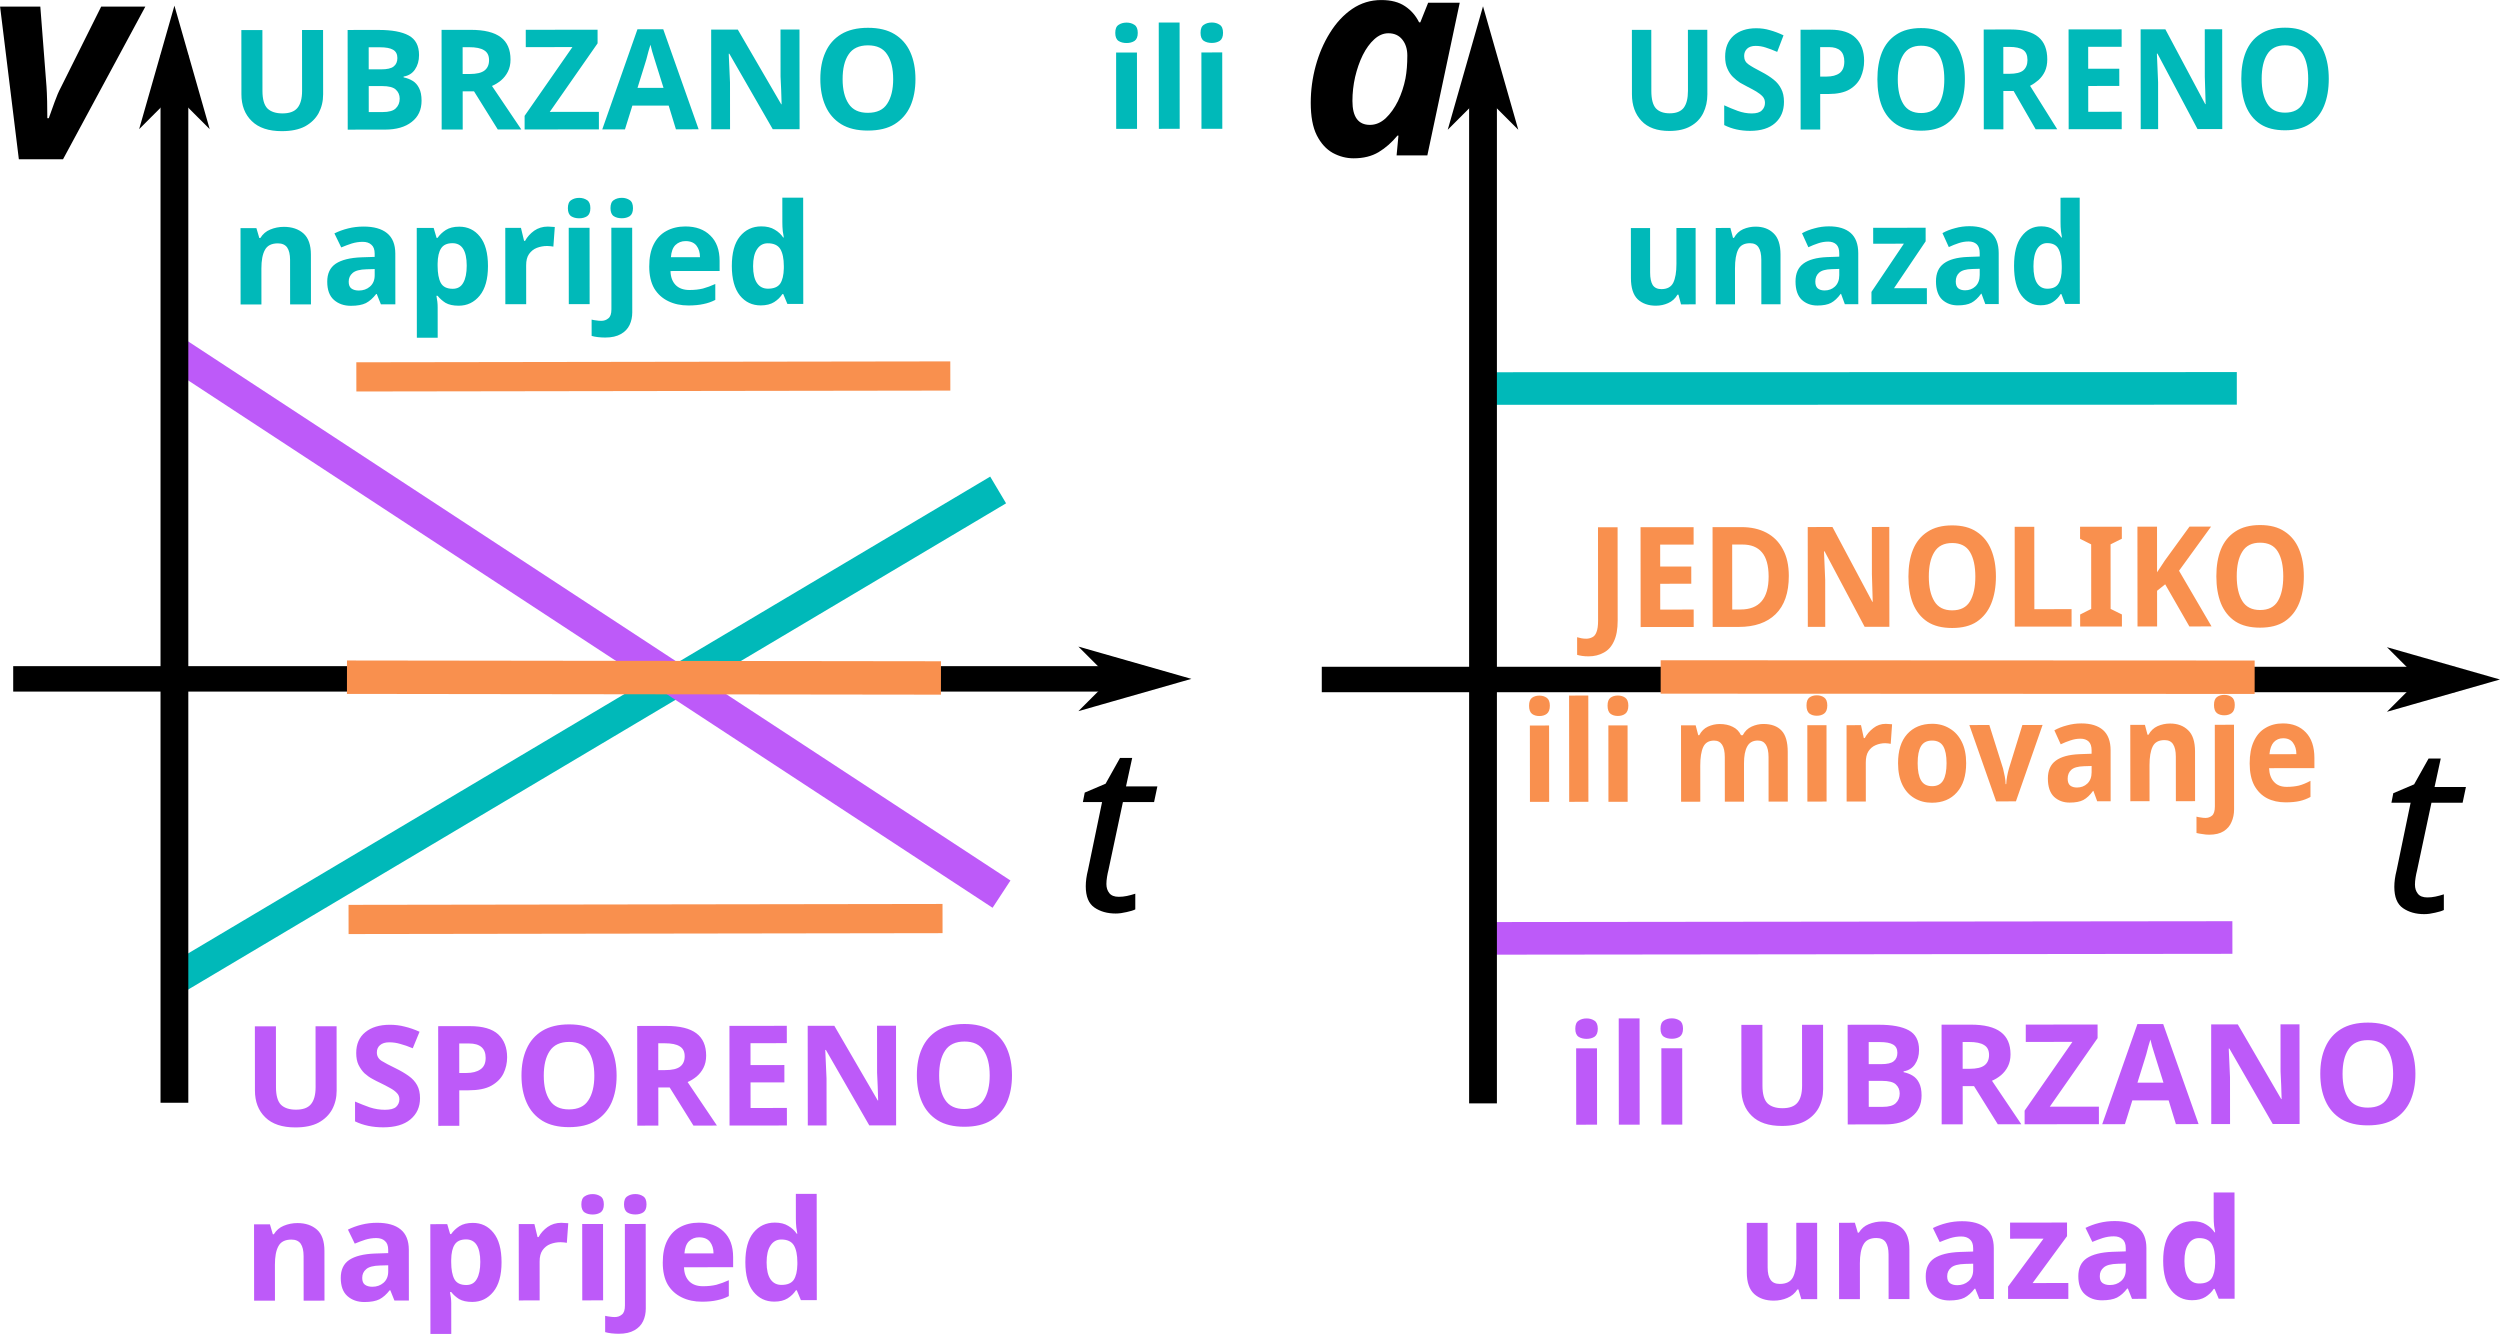
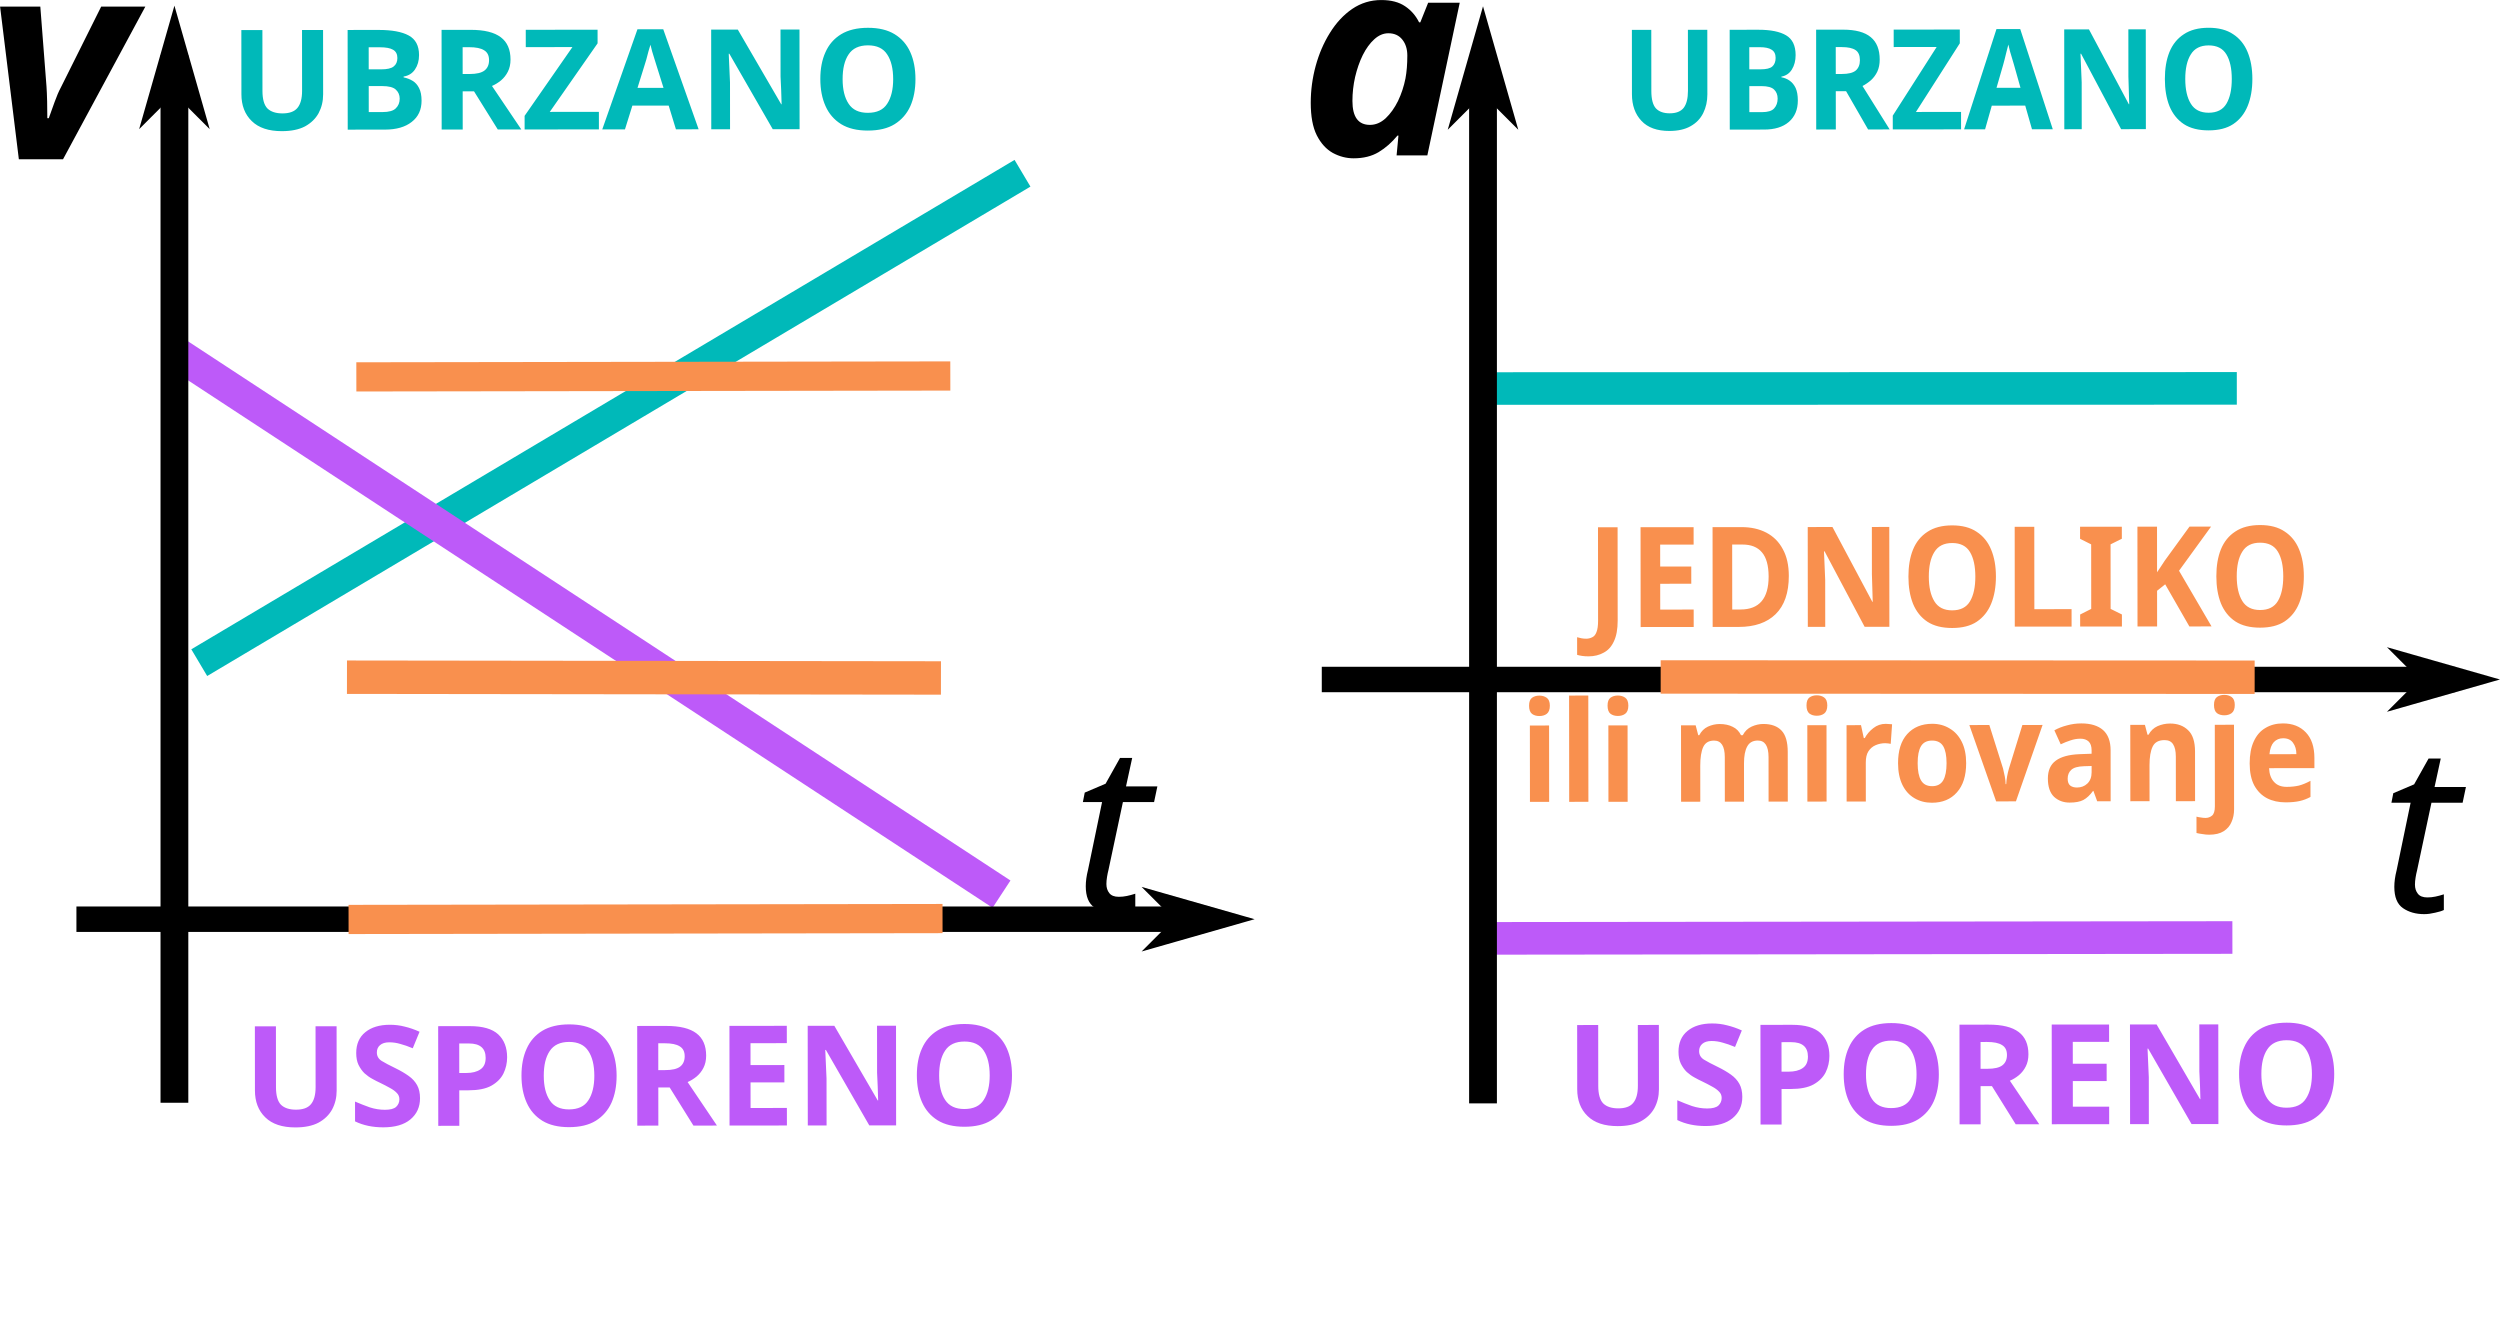
<svg xmlns="http://www.w3.org/2000/svg" width="189.297mm" height="101.016mm" viewBox="0 0 189.297 101.016" version="1.1" id="svg5">
  <defs id="defs2">
    <marker style="overflow:visible" id="marker19317" refX="0" refY="0" orient="auto">
      <path transform="matrix(-0.3,0,0,-0.3,0.69,0)" d="M 8.719,4.034 -2.207,0.016 8.719,-4.002 c -1.745,2.372 -1.735,5.617 -6e-7,8.035 z" style="fill:context-stroke;fill-rule:evenodd;stroke:context-stroke;stroke-width:0.625;stroke-linejoin:round" id="path19315" />
    </marker>
    <marker style="overflow:visible" id="marker19307" refX="0" refY="0" orient="auto">
      <path transform="matrix(-0.2,0,0,-0.2,-1.2,0)" style="fill:context-stroke;fill-rule:evenodd;stroke:context-stroke;stroke-width:1pt" d="M 0,0 5,-5 -12.5,0 5,5 Z" id="path19305" />
    </marker>
    <marker style="overflow:visible" id="marker19297" refX="0" refY="0" orient="auto">
      <path transform="matrix(-0.3,0,0,-0.3,0.69,0)" d="M 8.719,4.034 -2.207,0.016 8.719,-4.002 c -1.745,2.372 -1.735,5.617 -6e-7,8.035 z" style="fill:context-stroke;fill-rule:evenodd;stroke:context-stroke;stroke-width:0.625;stroke-linejoin:round" id="path19295" />
    </marker>
    <marker style="overflow:visible" id="Arrow2Send" refX="0" refY="0" orient="auto">
      <path transform="matrix(-0.3,0,0,-0.3,0.69,0)" d="M 8.719,4.034 -2.207,0.016 8.719,-4.002 c -1.745,2.372 -1.735,5.617 -6e-7,8.035 z" style="fill:context-stroke;fill-rule:evenodd;stroke:context-stroke;stroke-width:0.625;stroke-linejoin:round" id="path19005" />
    </marker>
    <marker style="overflow:visible" id="Arrow1Mend" refX="0" refY="0" orient="auto">
      <path transform="matrix(-0.4,0,0,-0.4,-4,0)" style="fill:context-stroke;fill-rule:evenodd;stroke:context-stroke;stroke-width:1pt" d="M 0,0 5,-5 -12.5,0 5,5 Z" id="path18981" />
    </marker>
    <marker style="overflow:visible" id="marker19233" refX="0" refY="0" orient="auto">
      <path transform="matrix(-0.2,0,0,-0.2,-1.2,0)" style="fill:context-stroke;fill-rule:evenodd;stroke:context-stroke;stroke-width:1pt" d="M 0,0 5,-5 -12.5,0 5,5 Z" id="path18987" />
    </marker>
    <marker style="overflow:visible" id="Arrow1Send" refX="0" refY="0" orient="auto">
      <path transform="matrix(-0.2,0,0,-0.2,-1.2,0)" style="fill:context-stroke;fill-rule:evenodd;stroke:context-stroke;stroke-width:1pt" d="M 0,0 5,-5 -12.5,0 5,5 Z" id="path954" />
    </marker>
    <marker style="overflow:visible" id="Arrow1Lend" refX="0" refY="0" orient="auto">
      <path transform="matrix(-0.8,0,0,-0.8,-10,0)" style="fill:context-stroke;fill-rule:evenodd;stroke:context-stroke;stroke-width:1pt" d="M 0,0 5,-5 -12.5,0 5,5 Z" id="path942" />
    </marker>
    <marker style="overflow:visible" id="Arrow1Lstart" refX="0" refY="0" orient="auto">
      <path transform="matrix(0.8,0,0,0.8,10,0)" style="fill:context-stroke;fill-rule:evenodd;stroke:context-stroke;stroke-width:1pt" d="M 0,0 5,-5 -12.5,0 5,5 Z" id="path939" />
    </marker>
    <marker style="overflow:visible" id="Arrow1Send-6" refX="0" refY="0" orient="auto">
      <path transform="matrix(-0.2,0,0,-0.2,-1.2,0)" style="fill:context-stroke;fill-rule:evenodd;stroke:context-stroke;stroke-width:1pt" d="M 0,0 5,-5 -12.5,0 5,5 Z" id="path954-4" />
    </marker>
    <marker style="overflow:visible" id="Arrow1Send-4" refX="0" refY="0" orient="auto">
      <path transform="matrix(-0.2,0,0,-0.2,-1.2,0)" style="fill:context-stroke;fill-rule:evenodd;stroke:context-stroke;stroke-width:1pt" d="M 0,0 5,-5 -12.5,0 5,5 Z" id="path954-9" />
    </marker>
    <marker style="overflow:visible" id="Arrow1Send-6-1" refX="0" refY="0" orient="auto">
      <path transform="matrix(-0.2,0,0,-0.2,-1.2,0)" style="fill:context-stroke;fill-rule:evenodd;stroke:context-stroke;stroke-width:1pt" d="M 0,0 5,-5 -12.5,0 5,5 Z" id="path954-4-0" />
    </marker>
    <marker style="overflow:visible" id="Arrow1Send-7" refX="0" refY="0" orient="auto">
      <path transform="matrix(-0.2,0,0,-0.2,-1.2,0)" style="fill:context-stroke;fill-rule:evenodd;stroke:context-stroke;stroke-width:1pt" d="M 0,0 5,-5 -12.5,0 5,5 Z" id="path954-6" />
    </marker>
    <marker style="overflow:visible" id="Arrow1Send-6-13" refX="0" refY="0" orient="auto">
      <path transform="matrix(-0.2,0,0,-0.2,-1.2,0)" style="fill:context-stroke;fill-rule:evenodd;stroke:context-stroke;stroke-width:1pt" d="M 0,0 5,-5 -12.5,0 5,5 Z" id="path954-4-2" />
    </marker>
    <marker style="overflow:visible" id="marker19317-1" refX="0" refY="0" orient="auto">
      <path transform="matrix(-0.3,0,0,-0.3,0.69,0)" d="M 8.719,4.034 -2.207,0.016 8.719,-4.002 c -1.745,2.372 -1.735,5.617 -6e-7,8.035 z" style="fill:context-stroke;fill-rule:evenodd;stroke:context-stroke;stroke-width:0.625;stroke-linejoin:round" id="path19315-5" />
    </marker>
    <marker style="overflow:visible" id="marker19297-9" refX="0" refY="0" orient="auto">
      <path transform="matrix(-0.3,0,0,-0.3,0.69,0)" d="M 8.719,4.034 -2.207,0.016 8.719,-4.002 c -1.745,2.372 -1.735,5.617 -6e-7,8.035 z" style="fill:context-stroke;fill-rule:evenodd;stroke:context-stroke;stroke-width:0.625;stroke-linejoin:round" id="path19295-9" />
    </marker>
    <marker style="overflow:visible" id="marker19297-9-0" refX="0" refY="0" orient="auto">
      <path transform="matrix(-0.3,0,0,-0.3,0.69,0)" d="M 8.719,4.034 -2.207,0.016 8.719,-4.002 c -1.745,2.372 -1.735,5.617 -6e-7,8.035 z" style="fill:context-stroke;fill-rule:evenodd;stroke:context-stroke;stroke-width:0.625;stroke-linejoin:round" id="path19295-9-2" />
    </marker>
    <marker style="overflow:visible" id="marker19297-9-0-3" refX="0" refY="0" orient="auto">
      <path transform="matrix(-0.3,0,0,-0.3,0.69,0)" d="M 8.719,4.034 -2.207,0.016 8.719,-4.002 c -1.745,2.372 -1.735,5.617 -6e-7,8.035 z" style="fill:context-stroke;fill-rule:evenodd;stroke:context-stroke;stroke-width:0.625;stroke-linejoin:round" id="path19295-9-2-8" />
    </marker>
    <marker style="overflow:visible" id="marker19297-9-0-3-4" refX="0" refY="0" orient="auto">
      <path transform="matrix(-0.3,0,0,-0.3,0.69,0)" d="M 8.719,4.034 -2.207,0.016 8.719,-4.002 c -1.745,2.372 -1.735,5.617 -6e-7,8.035 z" style="fill:context-stroke;fill-rule:evenodd;stroke:context-stroke;stroke-width:0.625;stroke-linejoin:round" id="path19295-9-2-8-0" />
    </marker>
    <marker style="overflow:visible" id="marker19297-9-9" refX="0" refY="0" orient="auto">
      <path transform="matrix(-0.3,0,0,-0.3,0.69,0)" d="M 8.719,4.034 -2.207,0.016 8.719,-4.002 c -1.745,2.372 -1.735,5.617 -6e-7,8.035 z" style="fill:context-stroke;fill-rule:evenodd;stroke:context-stroke;stroke-width:0.625;stroke-linejoin:round" id="path19295-9-6" />
    </marker>
    <marker style="overflow:visible" id="marker19297-9-0-3-4-5" refX="0" refY="0" orient="auto">
      <path transform="matrix(-0.3,0,0,-0.3,0.69,0)" d="M 8.719,4.034 -2.207,0.016 8.719,-4.002 c -1.745,2.372 -1.735,5.617 -6e-7,8.035 z" style="fill:context-stroke;fill-rule:evenodd;stroke:context-stroke;stroke-width:0.625;stroke-linejoin:round" id="path19295-9-2-8-0-4" />
    </marker>
    <marker style="overflow:visible" id="marker19297-9-9-4" refX="0" refY="0" orient="auto">
      <path transform="matrix(-0.3,0,0,-0.3,0.69,0)" d="M 8.719,4.034 -2.207,0.016 8.719,-4.002 c -1.745,2.372 -1.735,5.617 -6e-7,8.035 z" style="fill:context-stroke;fill-rule:evenodd;stroke:context-stroke;stroke-width:0.625;stroke-linejoin:round" id="path19295-9-6-1" />
    </marker>
    <marker style="overflow:visible" id="marker19297-2" refX="0" refY="0" orient="auto">
      <path transform="matrix(-0.3,0,0,-0.3,0.69,0)" d="M 8.719,4.034 -2.207,0.016 8.719,-4.002 c -1.745,2.372 -1.735,5.617 -6e-7,8.035 z" style="fill:context-stroke;fill-rule:evenodd;stroke:context-stroke;stroke-width:0.625;stroke-linejoin:round" id="path19295-8" />
    </marker>
    <marker style="overflow:visible" id="marker19317-8" refX="0" refY="0" orient="auto">
      <path transform="matrix(-0.3,0,0,-0.3,0.69,0)" d="M 8.719,4.034 -2.207,0.016 8.719,-4.002 c -1.745,2.372 -1.735,5.617 -6e-7,8.035 z" style="fill:context-stroke;fill-rule:evenodd;stroke:context-stroke;stroke-width:0.625;stroke-linejoin:round" id="path19315-6" />
    </marker>
    <marker style="overflow:visible" id="marker19297-8" refX="0" refY="0" orient="auto">
      <path transform="matrix(-0.3,0,0,-0.3,0.69,0)" d="M 8.719,4.034 -2.207,0.016 8.719,-4.002 c -1.745,2.372 -1.735,5.617 -6e-7,8.035 z" style="fill:context-stroke;fill-rule:evenodd;stroke:context-stroke;stroke-width:0.625;stroke-linejoin:round" id="path19295-6" />
    </marker>
  </defs>
  <g id="layer1" transform="translate(-15.94718,-16.60272)">
-     <path style="fill:none;stroke:#00b9b9;stroke-width:2.353;stroke-linecap:butt;stroke-linejoin:miter;stroke-miterlimit:4;stroke-dasharray:none;stroke-opacity:1" d="M 29.189,90.759 91.525,53.702" id="path22732-4-43" />
+     <path style="fill:none;stroke:#00b9b9;stroke-width:2.353;stroke-linecap:butt;stroke-linejoin:miter;stroke-miterlimit:4;stroke-dasharray:none;stroke-opacity:1" d="M 31.034,66.778 93.369,29.721" id="path22732-4-43" />
    <path style="fill:none;stroke:#00b9b9;stroke-width:2.468;stroke-linecap:butt;stroke-linejoin:miter;stroke-miterlimit:4;stroke-dasharray:none;stroke-opacity:1" d="m 128.624,46.022 56.692,-0.011" id="path22732-4-4" />
    <path style="fill:none;fill-opacity:1;stroke:#bd5af9;stroke-width:2.47;stroke-linecap:butt;stroke-linejoin:miter;stroke-miterlimit:4;stroke-dasharray:none;stroke-opacity:1" d="m 128.504,87.655 56.477,-0.065" id="path22732-4-4-7" />
    <path style="fill:none;fill-opacity:1;stroke:#bd5af9;stroke-width:2.47;stroke-linecap:butt;stroke-linejoin:miter;stroke-miterlimit:4;stroke-dasharray:none;stroke-opacity:1" d="M 29.277,43.329 91.781,84.306" id="path22732-4-4-7-08" />
-     <path style="fill:none;stroke:#f9904e;stroke-width:2.211;stroke-linecap:butt;stroke-linejoin:miter;stroke-miterlimit:4;stroke-dasharray:none;stroke-opacity:1" d="m 42.34,86.223 44.975,-0.068" id="path22732-4-4-7-0-8" />
    <path style="fill:none;stroke:#f9904e;stroke-width:2.211;stroke-linecap:butt;stroke-linejoin:miter;stroke-miterlimit:4;stroke-dasharray:none;stroke-opacity:1" d="m 42.929,45.14 44.975,-0.068" id="path22732-4-4-7-0-8-1" />
    <text xml:space="preserve" style="font-style:normal;font-weight:normal;font-size:10.583px;line-height:1.25;font-family:sans-serif;letter-spacing:0px;word-spacing:0px;fill:#000000;fill-opacity:1;stroke:none;stroke-width:0.265" x="14.889" y="28.662" id="text5275-4-2">
      <tspan id="tspan5273-0-2" style="font-style:italic;font-variant:normal;font-weight:bold;font-stretch:normal;font-size:21.167px;font-family:sans-serif;-inkscape-font-specification:'sans-serif, Bold Italic';font-variant-ligatures:normal;font-variant-caps:normal;font-variant-numeric:normal;font-variant-east-asian:normal;stroke-width:0.265" x="14.889" y="28.662">v</tspan>
    </text>
    <path style="fill:none;stroke:#000000;stroke-width:1.926;stroke-linecap:butt;stroke-linejoin:miter;stroke-miterlimit:4;stroke-dasharray:none;stroke-opacity:1;marker-end:url(#Arrow1Send-7)" d="m 116.031,68.053 h 85.773" id="path857-1" />
    <path style="fill:none;stroke:#f9904e;stroke-width:2.53;stroke-linecap:butt;stroke-linejoin:miter;stroke-miterlimit:4;stroke-dasharray:none;stroke-opacity:1" d="m 141.691,67.861 44.976,0.021" id="path22732-4-4-7-0-8-5" />
    <path style="fill:none;stroke:#000000;stroke-width:2.104;stroke-linecap:butt;stroke-linejoin:miter;stroke-miterlimit:4;stroke-dasharray:none;stroke-opacity:1;marker-end:url(#Arrow1Send-6-13)" d="M 128.239,100.149 V 20.835" id="path857-6-4" />
    <text xml:space="preserve" style="font-style:normal;font-weight:normal;font-size:10.583px;line-height:1.25;font-family:sans-serif;letter-spacing:0px;word-spacing:0px;fill:#000000;fill-opacity:1;stroke:none;stroke-width:0.265" x="196.244" y="85.648" id="text5275-0">
      <tspan id="tspan5273-7" style="font-style:italic;font-variant:normal;font-weight:normal;font-stretch:normal;font-size:17.639px;font-family:sans-serif;-inkscape-font-specification:'sans-serif, Italic';font-variant-ligatures:normal;font-variant-caps:normal;font-variant-numeric:normal;font-variant-east-asian:normal;stroke-width:0.265" x="196.244" y="85.648">t</tspan>
    </text>
    <text xml:space="preserve" style="font-style:normal;font-weight:normal;font-size:10.152px;line-height:1.25;font-family:sans-serif;letter-spacing:0px;word-spacing:0px;fill:#00b9b9;fill-opacity:1;stroke:none;stroke-width:0.254;stroke-opacity:1" x="139.274" y="25.493" id="text21167-70" transform="matrix(0.9592889,-0.00103348,9.5104538e-4,1.042438,0,0)">
-       <tspan id="tspan21165-4" style="font-style:normal;font-variant:normal;font-weight:bold;font-stretch:normal;font-size:10.152px;font-family:sans-serif;-inkscape-font-specification:'sans-serif, Bold';font-variant-ligatures:normal;font-variant-caps:normal;font-variant-numeric:normal;font-variant-east-asian:normal;fill:#00b9b9;fill-opacity:1;stroke:none;stroke-width:0.254;stroke-opacity:1" x="139.274" y="25.493">  USPORENO</tspan>
-       <tspan style="font-style:normal;font-variant:normal;font-weight:bold;font-stretch:normal;font-size:10.152px;font-family:sans-serif;-inkscape-font-specification:'sans-serif, Bold';font-variant-ligatures:normal;font-variant-caps:normal;font-variant-numeric:normal;font-variant-east-asian:normal;fill:#00b9b9;fill-opacity:1;stroke:none;stroke-width:0.254;stroke-opacity:1" x="139.274" y="38.183" id="tspan30225">  unazad</tspan>
+       <tspan style="font-style:normal;font-variant:normal;font-weight:bold;font-stretch:normal;font-size:10.152px;font-family:sans-serif;-inkscape-font-specification:'sans-serif, Bold';font-variant-ligatures:normal;font-variant-caps:normal;font-variant-numeric:normal;font-variant-east-asian:normal;fill:#00b9b9;fill-opacity:1;stroke:none;stroke-width:0.254;stroke-opacity:1" x="139.274" y="25.493" id="tspan30225">  UBRZANO</tspan>
    </text>
    <text xml:space="preserve" style="font-style:normal;font-weight:normal;font-size:10.152px;line-height:1.25;font-family:sans-serif;letter-spacing:0px;word-spacing:0px;fill:#f9904e;fill-opacity:1;stroke:none;stroke-width:0.254;stroke-opacity:1" x="136.516" y="61.618" id="text21167-70-0" transform="matrix(0.9592888,-0.00103348,9.5104534e-4,1.042438,0,0)">
      <tspan style="font-style:normal;font-variant:normal;font-weight:bold;font-stretch:normal;font-size:10.152px;font-family:sans-serif;-inkscape-font-specification:'sans-serif, Bold';font-variant-ligatures:normal;font-variant-caps:normal;font-variant-numeric:normal;font-variant-east-asian:normal;fill:#f9904e;fill-opacity:1;stroke:none;stroke-width:0.254;stroke-opacity:1" x="136.516" y="61.618" id="tspan30225-6">  JEDNOLIKO</tspan>
      <tspan style="font-style:normal;font-variant:normal;font-weight:bold;font-stretch:normal;font-size:10.152px;font-family:sans-serif;-inkscape-font-specification:'sans-serif, Bold';font-variant-ligatures:normal;font-variant-caps:normal;font-variant-numeric:normal;font-variant-east-asian:normal;fill:#f9904e;fill-opacity:1;stroke:none;stroke-width:0.254;stroke-opacity:1" x="136.516" y="74.309" id="tspan89718">ili mirovanje</tspan>
    </text>
    <text xml:space="preserve" style="font-style:normal;font-weight:normal;font-size:10.583px;line-height:1.25;font-family:sans-serif;letter-spacing:0px;word-spacing:0px;fill:#00b9b9;fill-opacity:1;stroke:none;stroke-width:0.265;stroke-opacity:1" x="33.295" y="26.463" id="text21167-70-5" transform="rotate(-0.0568034)">
-       <tspan id="tspan21165-4-0" style="font-style:normal;font-variant:normal;font-weight:bold;font-stretch:normal;font-size:10.583px;font-family:sans-serif;-inkscape-font-specification:'sans-serif, Bold';font-variant-ligatures:normal;font-variant-caps:normal;font-variant-numeric:normal;font-variant-east-asian:normal;fill:#00b9b9;fill-opacity:1;stroke:none;stroke-width:0.265;stroke-opacity:1" x="33.295" y="26.463">UBRZANO     ili </tspan>
-       <tspan style="font-style:normal;font-variant:normal;font-weight:bold;font-stretch:normal;font-size:10.583px;font-family:sans-serif;-inkscape-font-specification:'sans-serif, Bold';font-variant-ligatures:normal;font-variant-caps:normal;font-variant-numeric:normal;font-variant-east-asian:normal;fill:#00b9b9;fill-opacity:1;stroke:none;stroke-width:0.265;stroke-opacity:1" x="33.295" y="39.692" id="tspan33190">naprijed</tspan>
+       <tspan style="font-style:normal;font-variant:normal;font-weight:bold;font-stretch:normal;font-size:10.583px;font-family:sans-serif;-inkscape-font-specification:'sans-serif, Bold';font-variant-ligatures:normal;font-variant-caps:normal;font-variant-numeric:normal;font-variant-east-asian:normal;fill:#00b9b9;fill-opacity:1;stroke:none;stroke-width:0.265;stroke-opacity:1" x="33.295" y="26.463" id="tspan33190">UBRZANO </tspan>
    </text>
    <text xml:space="preserve" style="font-style:normal;font-weight:normal;font-size:10.583px;line-height:1.25;font-family:sans-serif;letter-spacing:0px;word-spacing:0px;fill:#bd5af9;fill-opacity:1;stroke:none;stroke-width:0.265;stroke-opacity:1" x="34.245" y="101.898" id="text21167-70-5-3" transform="rotate(-0.0568034)">
-       <tspan id="tspan21165-4-0-3" style="font-style:normal;font-variant:normal;font-weight:bold;font-stretch:normal;font-size:10.583px;font-family:sans-serif;-inkscape-font-specification:'sans-serif, Bold';font-variant-ligatures:normal;font-variant-caps:normal;font-variant-numeric:normal;font-variant-east-asian:normal;fill:#bd5af9;fill-opacity:1;stroke:none;stroke-width:0.265;stroke-opacity:1" x="34.245" y="101.898">USPORENO               ili UBRZANO </tspan>
-       <tspan style="font-style:normal;font-variant:normal;font-weight:bold;font-stretch:normal;font-size:10.583px;font-family:sans-serif;-inkscape-font-specification:'sans-serif, Bold';font-variant-ligatures:normal;font-variant-caps:normal;font-variant-numeric:normal;font-variant-east-asian:normal;fill:#bd5af9;fill-opacity:1;stroke:none;stroke-width:0.265;stroke-opacity:1" x="34.245" y="115.127" id="tspan33190-8">naprijed                         unazad</tspan>
+       <tspan style="font-style:normal;font-variant:normal;font-weight:bold;font-stretch:normal;font-size:10.583px;font-family:sans-serif;-inkscape-font-specification:'sans-serif, Bold';font-variant-ligatures:normal;font-variant-caps:normal;font-variant-numeric:normal;font-variant-east-asian:normal;fill:#bd5af9;fill-opacity:1;stroke:none;stroke-width:0.265;stroke-opacity:1" x="34.245" y="101.898" id="tspan33190-8">USPORENO               USPORENO</tspan>
    </text>
    <text xml:space="preserve" style="font-style:normal;font-weight:normal;font-size:10.583px;line-height:1.25;font-family:sans-serif;letter-spacing:0px;word-spacing:0px;fill:#f9904e;fill-opacity:1;stroke:none;stroke-width:0.265" x="140.345" y="105.393" id="text21167-7-8" transform="rotate(-0.2128623)">
      <tspan id="tspan21165-2-0" style="font-style:normal;font-variant:normal;font-weight:bold;font-stretch:normal;font-size:10.583px;font-family:sans-serif;-inkscape-font-specification:'sans-serif, Bold';font-variant-ligatures:normal;font-variant-caps:normal;font-variant-numeric:normal;font-variant-east-asian:normal;fill:#f9904e;fill-opacity:1;stroke-width:0.265" x="140.345" y="105.393" />
    </text>
-     <path style="fill:none;stroke:#000000;stroke-width:1.926;stroke-linecap:butt;stroke-linejoin:miter;stroke-miterlimit:4;stroke-dasharray:none;stroke-opacity:1;marker-end:url(#Arrow1Send)" d="M 16.947,68.006 H 102.72" id="path857" />
+     <path style="fill:none;stroke:#000000;stroke-width:1.926;stroke-linecap:butt;stroke-linejoin:miter;stroke-miterlimit:4;stroke-dasharray:none;stroke-opacity:1;marker-end:url(#Arrow1Send)" d="M 21.734,86.204 H 107.507" id="path857" />
+     <path style="fill:none;stroke:#f9904e;stroke-width:2.211;stroke-linecap:butt;stroke-linejoin:miter;stroke-miterlimit:4;stroke-dasharray:none;stroke-opacity:1" d="m 42.34,86.223 44.975,-0.068" id="path22732-4-4-7-0-8" />
    <path style="fill:none;stroke:#f9904e;stroke-width:2.53;stroke-linecap:butt;stroke-linejoin:miter;stroke-miterlimit:4;stroke-dasharray:none;stroke-opacity:1" d="m 42.219,67.879 44.976,0.058" id="path22732-4-4-7-0-8-5-8" />
    <path style="fill:none;stroke:#000000;stroke-width:2.104;stroke-linecap:butt;stroke-linejoin:miter;stroke-miterlimit:4;stroke-dasharray:none;stroke-opacity:1;marker-end:url(#Arrow1Send-6)" d="M 29.154,100.102 V 20.788" id="path857-6" />
    <text xml:space="preserve" style="font-style:normal;font-weight:normal;font-size:10.583px;line-height:1.25;font-family:sans-serif;letter-spacing:0px;word-spacing:0px;fill:#000000;fill-opacity:1;stroke:none;stroke-width:0.265" x="97.16" y="85.601" id="text5275">
      <tspan id="tspan5273" style="font-style:italic;font-variant:normal;font-weight:normal;font-stretch:normal;font-size:17.639px;font-family:sans-serif;-inkscape-font-specification:'sans-serif, Italic';font-variant-ligatures:normal;font-variant-caps:normal;font-variant-numeric:normal;font-variant-east-asian:normal;stroke-width:0.265" x="97.16" y="85.601">t</tspan>
    </text>
    <text xml:space="preserve" style="font-style:normal;font-weight:normal;font-size:10.583px;line-height:1.25;font-family:sans-serif;letter-spacing:0px;word-spacing:0px;fill:#000000;fill-opacity:1;stroke:none;stroke-width:0.265" x="114.257" y="28.371" id="text5275-4">
      <tspan id="tspan5273-0" style="font-style:italic;font-variant:normal;font-weight:bold;font-stretch:normal;font-size:21.167px;font-family:sans-serif;-inkscape-font-specification:'sans-serif, Bold Italic';font-variant-ligatures:normal;font-variant-caps:normal;font-variant-numeric:normal;font-variant-east-asian:normal;stroke-width:0.265" x="114.257" y="28.371">a</tspan>
    </text>
  </g>
</svg>
